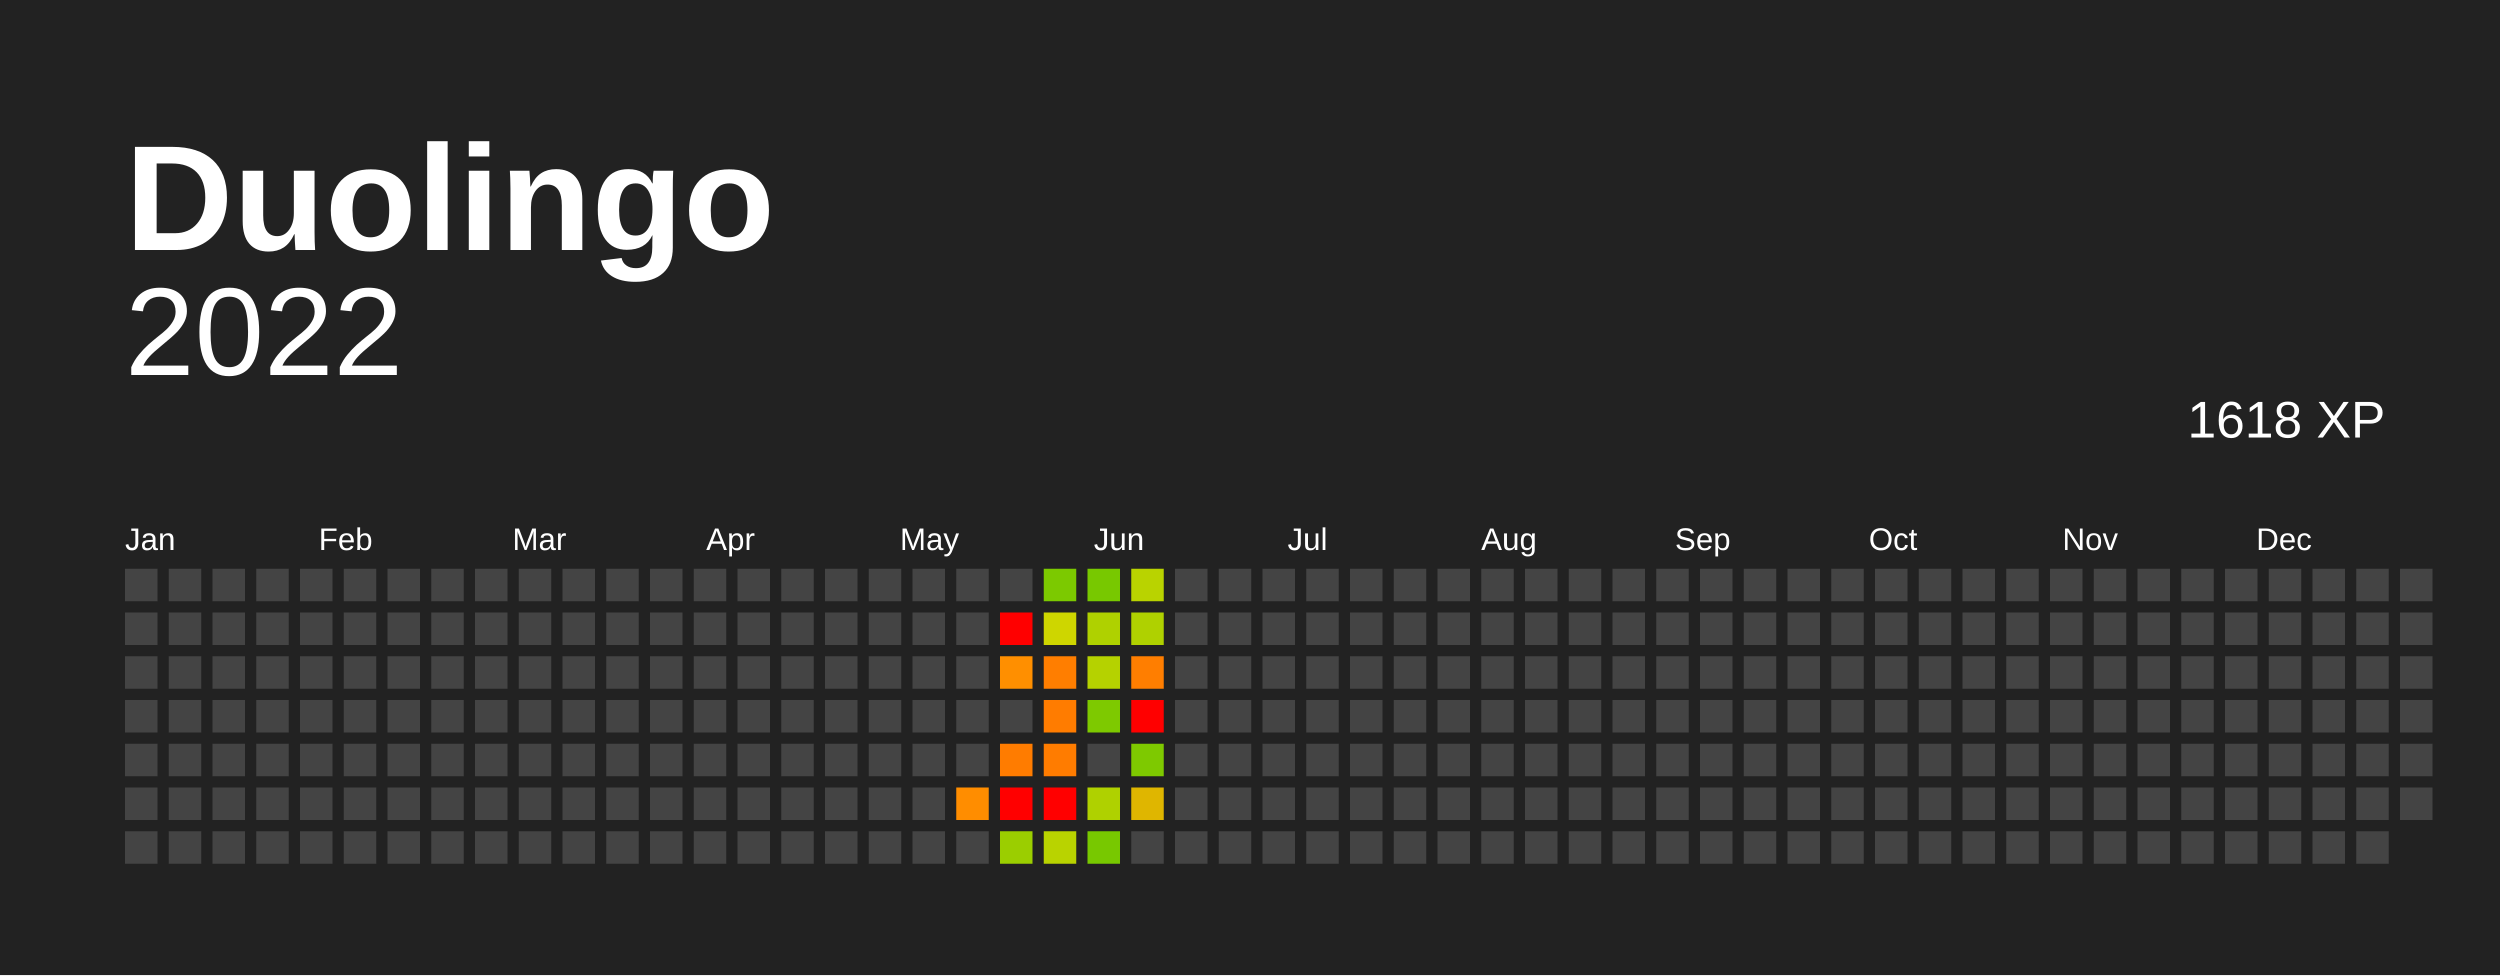
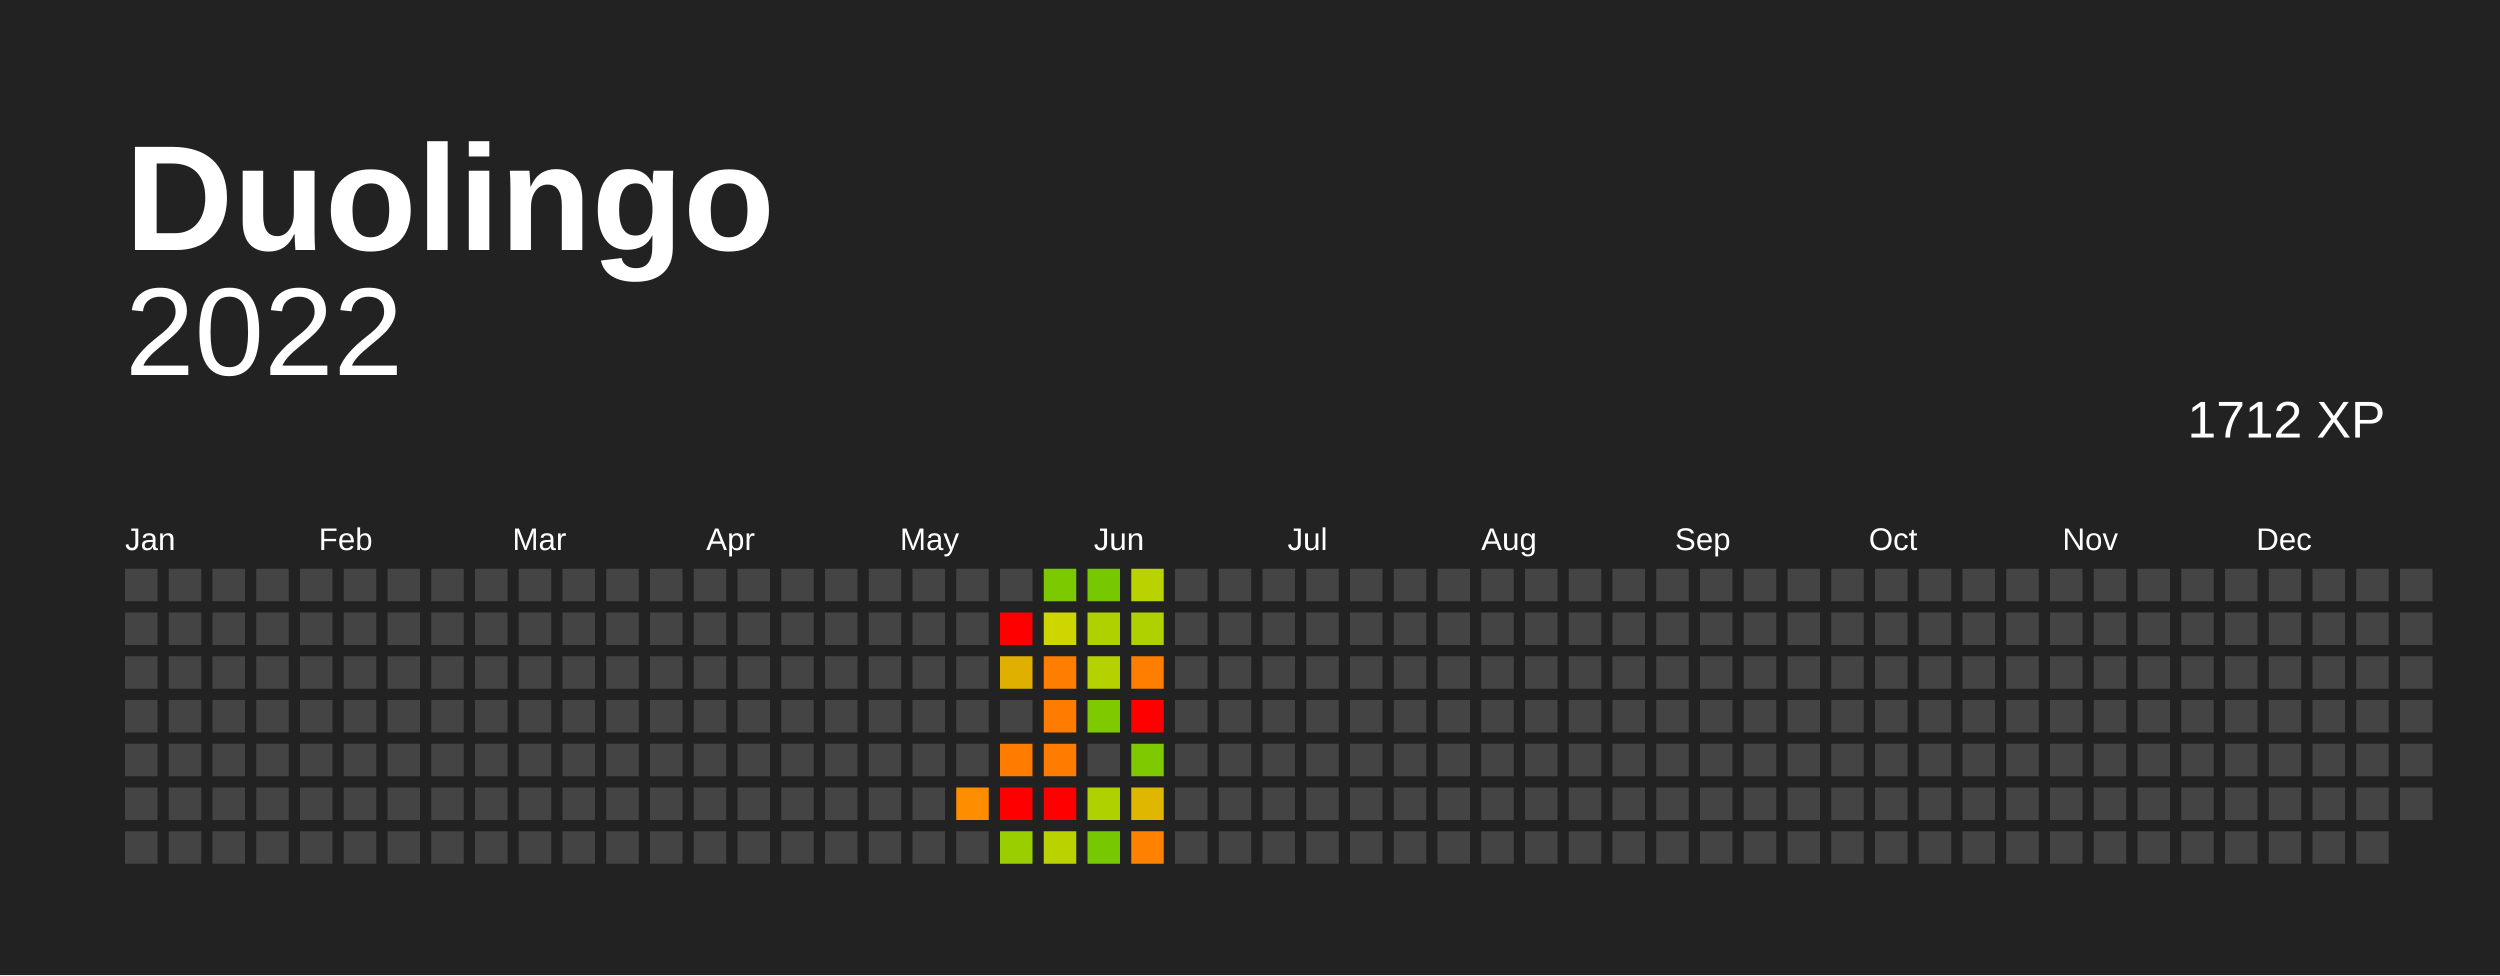
<svg xmlns="http://www.w3.org/2000/svg" baseProfile="full" height="78mm" version="1.1" viewBox="0,0,200,78" width="200mm">
  <defs />
  <rect fill="#222222" height="78" width="200" x="0" y="0" />
  <text fill="#FFFFFF" style="font-size:12px; font-family:Arial; font-weight:bold;" x="10" y="20"> Duolingo</text>
  <text alignment-baseline="hanging" fill="#FFFFFF" style="font-size:10.0px; font-family:Arial;" x="10" y="30">2022</text>
-   <text alignment-baseline="hanging" fill="#FFFFFF" style="font-size:4.125px; font-family:Arial;" x="175" y="35">1618 XP</text>
+   <text alignment-baseline="hanging" fill="#FFFFFF" style="font-size:4.125px; font-family:Arial;" x="175" y="35">1712 XP</text>
  <text fill="#FFFFFF" style="font-size:2.5px; font-family:Arial" x="10.0" y="44">Jan</text>
  <text fill="#FFFFFF" style="font-size:2.5px; font-family:Arial" x="25.5" y="44">Feb</text>
  <text fill="#FFFFFF" style="font-size:2.5px; font-family:Arial" x="41.0" y="44">Mar</text>
  <text fill="#FFFFFF" style="font-size:2.5px; font-family:Arial" x="56.5" y="44">Apr</text>
  <text fill="#FFFFFF" style="font-size:2.5px; font-family:Arial" x="72.0" y="44">May</text>
  <text fill="#FFFFFF" style="font-size:2.5px; font-family:Arial" x="87.5" y="44">Jun</text>
  <text fill="#FFFFFF" style="font-size:2.5px; font-family:Arial" x="103.0" y="44">Jul</text>
  <text fill="#FFFFFF" style="font-size:2.5px; font-family:Arial" x="118.5" y="44">Aug</text>
  <text fill="#FFFFFF" style="font-size:2.5px; font-family:Arial" x="134.0" y="44">Sep</text>
  <text fill="#FFFFFF" style="font-size:2.5px; font-family:Arial" x="149.5" y="44">Oct</text>
  <text fill="#FFFFFF" style="font-size:2.5px; font-family:Arial" x="165.0" y="44">Nov</text>
  <text fill="#FFFFFF" style="font-size:2.5px; font-family:Arial" x="180.5" y="44">Dec</text>
  <rect fill="#444444" height="2.6" width="2.6" x="10.0" y="45.5" />
  <rect fill="#444444" height="2.6" width="2.6" x="10.0" y="49.0" />
  <rect fill="#444444" height="2.6" width="2.6" x="10.0" y="52.5" />
  <rect fill="#444444" height="2.6" width="2.6" x="10.0" y="56.0" />
  <rect fill="#444444" height="2.6" width="2.6" x="10.0" y="59.5" />
  <rect fill="#444444" height="2.6" width="2.6" x="10.0" y="63.0" />
  <rect fill="#444444" height="2.6" width="2.6" x="10.0" y="66.5" />
  <rect fill="#444444" height="2.6" width="2.6" x="13.5" y="45.5" />
  <rect fill="#444444" height="2.6" width="2.6" x="13.5" y="49.0" />
  <rect fill="#444444" height="2.6" width="2.6" x="13.5" y="52.5" />
  <rect fill="#444444" height="2.6" width="2.6" x="13.5" y="56.0" />
  <rect fill="#444444" height="2.6" width="2.6" x="13.5" y="59.5" />
  <rect fill="#444444" height="2.6" width="2.6" x="13.5" y="63.0" />
  <rect fill="#444444" height="2.6" width="2.6" x="13.5" y="66.5" />
  <rect fill="#444444" height="2.6" width="2.6" x="17.0" y="45.5" />
  <rect fill="#444444" height="2.6" width="2.6" x="17.0" y="49.0" />
  <rect fill="#444444" height="2.6" width="2.6" x="17.0" y="52.5" />
  <rect fill="#444444" height="2.6" width="2.6" x="17.0" y="56.0" />
  <rect fill="#444444" height="2.6" width="2.6" x="17.0" y="59.5" />
  <rect fill="#444444" height="2.6" width="2.6" x="17.0" y="63.0" />
  <rect fill="#444444" height="2.6" width="2.6" x="17.0" y="66.5" />
  <rect fill="#444444" height="2.6" width="2.6" x="20.5" y="45.5" />
  <rect fill="#444444" height="2.6" width="2.6" x="20.5" y="49.0" />
  <rect fill="#444444" height="2.6" width="2.6" x="20.5" y="52.5" />
  <rect fill="#444444" height="2.6" width="2.6" x="20.5" y="56.0" />
  <rect fill="#444444" height="2.6" width="2.6" x="20.5" y="59.5" />
  <rect fill="#444444" height="2.6" width="2.6" x="20.5" y="63.0" />
  <rect fill="#444444" height="2.6" width="2.6" x="20.5" y="66.5" />
  <rect fill="#444444" height="2.6" width="2.6" x="24.0" y="45.5" />
  <rect fill="#444444" height="2.6" width="2.6" x="24.0" y="49.0" />
  <rect fill="#444444" height="2.6" width="2.6" x="24.0" y="52.5" />
  <rect fill="#444444" height="2.6" width="2.6" x="24.0" y="56.0" />
  <rect fill="#444444" height="2.6" width="2.6" x="24.0" y="59.5" />
  <rect fill="#444444" height="2.6" width="2.6" x="24.0" y="63.0" />
  <rect fill="#444444" height="2.6" width="2.6" x="24.0" y="66.5" />
  <rect fill="#444444" height="2.6" width="2.6" x="27.5" y="45.5" />
  <rect fill="#444444" height="2.6" width="2.6" x="27.5" y="49.0" />
  <rect fill="#444444" height="2.6" width="2.6" x="27.5" y="52.5" />
  <rect fill="#444444" height="2.6" width="2.6" x="27.5" y="56.0" />
  <rect fill="#444444" height="2.6" width="2.6" x="27.5" y="59.5" />
  <rect fill="#444444" height="2.6" width="2.6" x="27.5" y="63.0" />
  <rect fill="#444444" height="2.6" width="2.6" x="27.5" y="66.5" />
  <rect fill="#444444" height="2.6" width="2.6" x="31.0" y="45.5" />
  <rect fill="#444444" height="2.6" width="2.6" x="31.0" y="49.0" />
  <rect fill="#444444" height="2.6" width="2.6" x="31.0" y="52.5" />
  <rect fill="#444444" height="2.6" width="2.6" x="31.0" y="56.0" />
  <rect fill="#444444" height="2.6" width="2.6" x="31.0" y="59.5" />
  <rect fill="#444444" height="2.6" width="2.6" x="31.0" y="63.0" />
  <rect fill="#444444" height="2.6" width="2.6" x="31.0" y="66.5" />
  <rect fill="#444444" height="2.6" width="2.6" x="34.5" y="45.5" />
  <rect fill="#444444" height="2.6" width="2.6" x="34.5" y="49.0" />
  <rect fill="#444444" height="2.6" width="2.6" x="34.5" y="52.5" />
  <rect fill="#444444" height="2.6" width="2.6" x="34.5" y="56.0" />
  <rect fill="#444444" height="2.6" width="2.6" x="34.5" y="59.5" />
  <rect fill="#444444" height="2.6" width="2.6" x="34.5" y="63.0" />
  <rect fill="#444444" height="2.6" width="2.6" x="34.5" y="66.5" />
  <rect fill="#444444" height="2.6" width="2.6" x="38.0" y="45.5" />
  <rect fill="#444444" height="2.6" width="2.6" x="38.0" y="49.0" />
  <rect fill="#444444" height="2.6" width="2.6" x="38.0" y="52.5" />
  <rect fill="#444444" height="2.6" width="2.6" x="38.0" y="56.0" />
  <rect fill="#444444" height="2.6" width="2.6" x="38.0" y="59.5" />
  <rect fill="#444444" height="2.6" width="2.6" x="38.0" y="63.0" />
  <rect fill="#444444" height="2.6" width="2.6" x="38.0" y="66.5" />
  <rect fill="#444444" height="2.6" width="2.6" x="41.5" y="45.5" />
  <rect fill="#444444" height="2.6" width="2.6" x="41.5" y="49.0" />
  <rect fill="#444444" height="2.6" width="2.6" x="41.5" y="52.5" />
  <rect fill="#444444" height="2.6" width="2.6" x="41.5" y="56.0" />
  <rect fill="#444444" height="2.6" width="2.6" x="41.5" y="59.5" />
  <rect fill="#444444" height="2.6" width="2.6" x="41.5" y="63.0" />
  <rect fill="#444444" height="2.6" width="2.6" x="41.5" y="66.5" />
  <rect fill="#444444" height="2.6" width="2.6" x="45.0" y="45.5" />
  <rect fill="#444444" height="2.6" width="2.6" x="45.0" y="49.0" />
  <rect fill="#444444" height="2.6" width="2.6" x="45.0" y="52.5" />
  <rect fill="#444444" height="2.6" width="2.6" x="45.0" y="56.0" />
  <rect fill="#444444" height="2.6" width="2.6" x="45.0" y="59.5" />
  <rect fill="#444444" height="2.6" width="2.6" x="45.0" y="63.0" />
  <rect fill="#444444" height="2.6" width="2.6" x="45.0" y="66.5" />
  <rect fill="#444444" height="2.6" width="2.6" x="48.5" y="45.5" />
  <rect fill="#444444" height="2.6" width="2.6" x="48.5" y="49.0" />
  <rect fill="#444444" height="2.6" width="2.6" x="48.5" y="52.5" />
  <rect fill="#444444" height="2.6" width="2.6" x="48.5" y="56.0" />
  <rect fill="#444444" height="2.6" width="2.6" x="48.5" y="59.5" />
  <rect fill="#444444" height="2.6" width="2.6" x="48.5" y="63.0" />
  <rect fill="#444444" height="2.6" width="2.6" x="48.5" y="66.5" />
  <rect fill="#444444" height="2.6" width="2.6" x="52.0" y="45.5" />
  <rect fill="#444444" height="2.6" width="2.6" x="52.0" y="49.0" />
  <rect fill="#444444" height="2.6" width="2.6" x="52.0" y="52.5" />
  <rect fill="#444444" height="2.6" width="2.6" x="52.0" y="56.0" />
  <rect fill="#444444" height="2.6" width="2.6" x="52.0" y="59.5" />
  <rect fill="#444444" height="2.6" width="2.6" x="52.0" y="63.0" />
  <rect fill="#444444" height="2.6" width="2.6" x="52.0" y="66.5" />
  <rect fill="#444444" height="2.6" width="2.6" x="55.5" y="45.5" />
  <rect fill="#444444" height="2.6" width="2.6" x="55.5" y="49.0" />
  <rect fill="#444444" height="2.6" width="2.6" x="55.5" y="52.5" />
  <rect fill="#444444" height="2.6" width="2.6" x="55.5" y="56.0" />
  <rect fill="#444444" height="2.6" width="2.6" x="55.5" y="59.5" />
  <rect fill="#444444" height="2.6" width="2.6" x="55.5" y="63.0" />
  <rect fill="#444444" height="2.6" width="2.6" x="55.5" y="66.5" />
  <rect fill="#444444" height="2.6" width="2.6" x="59.0" y="45.5" />
  <rect fill="#444444" height="2.6" width="2.6" x="59.0" y="49.0" />
  <rect fill="#444444" height="2.6" width="2.6" x="59.0" y="52.5" />
  <rect fill="#444444" height="2.6" width="2.6" x="59.0" y="56.0" />
  <rect fill="#444444" height="2.6" width="2.6" x="59.0" y="59.5" />
  <rect fill="#444444" height="2.6" width="2.6" x="59.0" y="63.0" />
  <rect fill="#444444" height="2.6" width="2.6" x="59.0" y="66.5" />
  <rect fill="#444444" height="2.6" width="2.6" x="62.5" y="45.5" />
  <rect fill="#444444" height="2.6" width="2.6" x="62.5" y="49.0" />
  <rect fill="#444444" height="2.6" width="2.6" x="62.5" y="52.5" />
  <rect fill="#444444" height="2.6" width="2.6" x="62.5" y="56.0" />
  <rect fill="#444444" height="2.6" width="2.6" x="62.5" y="59.5" />
  <rect fill="#444444" height="2.6" width="2.6" x="62.5" y="63.0" />
  <rect fill="#444444" height="2.6" width="2.6" x="62.5" y="66.5" />
  <rect fill="#444444" height="2.6" width="2.6" x="66.0" y="45.5" />
  <rect fill="#444444" height="2.6" width="2.6" x="66.0" y="49.0" />
  <rect fill="#444444" height="2.6" width="2.6" x="66.0" y="52.5" />
  <rect fill="#444444" height="2.6" width="2.6" x="66.0" y="56.0" />
  <rect fill="#444444" height="2.6" width="2.6" x="66.0" y="59.5" />
  <rect fill="#444444" height="2.6" width="2.6" x="66.0" y="63.0" />
  <rect fill="#444444" height="2.6" width="2.6" x="66.0" y="66.5" />
  <rect fill="#444444" height="2.6" width="2.6" x="69.5" y="45.5" />
  <rect fill="#444444" height="2.6" width="2.6" x="69.5" y="49.0" />
  <rect fill="#444444" height="2.6" width="2.6" x="69.5" y="52.5" />
  <rect fill="#444444" height="2.6" width="2.6" x="69.5" y="56.0" />
  <rect fill="#444444" height="2.6" width="2.6" x="69.5" y="59.5" />
  <rect fill="#444444" height="2.6" width="2.6" x="69.5" y="63.0" />
  <rect fill="#444444" height="2.6" width="2.6" x="69.5" y="66.5" />
  <rect fill="#444444" height="2.6" width="2.6" x="73.0" y="45.5" />
  <rect fill="#444444" height="2.6" width="2.6" x="73.0" y="49.0" />
  <rect fill="#444444" height="2.6" width="2.6" x="73.0" y="52.5" />
  <rect fill="#444444" height="2.6" width="2.6" x="73.0" y="56.0" />
  <rect fill="#444444" height="2.6" width="2.6" x="73.0" y="59.5" />
  <rect fill="#444444" height="2.6" width="2.6" x="73.0" y="63.0" />
  <rect fill="#444444" height="2.6" width="2.6" x="73.0" y="66.5" />
  <rect fill="#444444" height="2.6" width="2.6" x="76.5" y="45.5" />
  <rect fill="#444444" height="2.6" width="2.6" x="76.5" y="49.0" />
  <rect fill="#444444" height="2.6" width="2.6" x="76.5" y="52.5" />
  <rect fill="#444444" height="2.6" width="2.6" x="76.5" y="56.0" />
  <rect fill="#444444" height="2.6" width="2.6" x="76.5" y="59.5" />
  <rect fill="#ff8d00" height="2.6" width="2.6" x="76.5" y="63.0" />
  <rect fill="#444444" height="2.6" width="2.6" x="76.5" y="66.5" />
  <rect fill="#444444" height="2.6" width="2.6" x="80.0" y="45.5" />
  <rect fill="red" height="2.6" width="2.6" x="80.0" y="49.0" />
-   <rect fill="#ff8f00" height="2.6" width="2.6" x="80.0" y="52.5" />
+   <rect fill="#e0b000" height="2.6" width="2.6" x="80.0" y="52.5" />
  <rect fill="#444444" height="2.6" width="2.6" x="80.0" y="56.0" />
  <rect fill="#ff7c00" height="2.6" width="2.6" x="80.0" y="59.5" />
  <rect fill="red" height="2.6" width="2.6" x="80.0" y="63.0" />
  <rect fill="#9bce00" height="2.6" width="2.6" x="80.0" y="66.5" />
  <rect fill="#7cc900" height="2.6" width="2.6" x="83.5" y="45.5" />
  <rect fill="#ced600" height="2.6" width="2.6" x="83.5" y="49.0" />
  <rect fill="#ff7e00" height="2.6" width="2.6" x="83.5" y="52.5" />
  <rect fill="#ff7c00" height="2.6" width="2.6" x="83.5" y="56.0" />
  <rect fill="#ff7c00" height="2.6" width="2.6" x="83.5" y="59.5" />
  <rect fill="red" height="2.6" width="2.6" x="83.5" y="63.0" />
  <rect fill="#b9d300" height="2.6" width="2.6" x="83.5" y="66.5" />
  <rect fill="#78c800" height="2.6" width="2.6" x="87.0" y="45.5" />
  <rect fill="#afd100" height="2.6" width="2.6" x="87.0" y="49.0" />
  <rect fill="#b5d200" height="2.6" width="2.6" x="87.0" y="52.5" />
  <rect fill="#7ec900" height="2.6" width="2.6" x="87.0" y="56.0" />
  <rect fill="#444444" height="2.6" width="2.6" x="87.0" y="59.5" />
  <rect fill="#afd100" height="2.6" width="2.6" x="87.0" y="63.0" />
  <rect fill="#78c800" height="2.6" width="2.6" x="87.0" y="66.5" />
  <rect fill="#b9d300" height="2.6" width="2.6" x="90.5" y="45.5" />
  <rect fill="#afd100" height="2.6" width="2.6" x="90.5" y="49.0" />
  <rect fill="#ff7e00" height="2.6" width="2.6" x="90.5" y="52.5" />
  <rect fill="red" height="2.6" width="2.6" x="90.5" y="56.0" />
  <rect fill="#7ec900" height="2.6" width="2.6" x="90.5" y="59.5" />
  <rect fill="#dfb600" height="2.6" width="2.6" x="90.5" y="63.0" />
-   <rect fill="#444444" height="2.6" width="2.6" x="90.5" y="66.5" />
+   <rect fill="#ff8100" height="2.6" width="2.6" x="90.5" y="66.5" />
  <rect fill="#444444" height="2.6" width="2.6" x="94.0" y="45.5" />
  <rect fill="#444444" height="2.6" width="2.6" x="94.0" y="49.0" />
  <rect fill="#444444" height="2.6" width="2.6" x="94.0" y="52.5" />
  <rect fill="#444444" height="2.6" width="2.6" x="94.0" y="56.0" />
  <rect fill="#444444" height="2.6" width="2.6" x="94.0" y="59.5" />
  <rect fill="#444444" height="2.6" width="2.6" x="94.0" y="63.0" />
  <rect fill="#444444" height="2.6" width="2.6" x="94.0" y="66.5" />
  <rect fill="#444444" height="2.6" width="2.6" x="97.5" y="45.5" />
  <rect fill="#444444" height="2.6" width="2.6" x="97.5" y="49.0" />
  <rect fill="#444444" height="2.6" width="2.6" x="97.5" y="52.5" />
  <rect fill="#444444" height="2.6" width="2.6" x="97.5" y="56.0" />
  <rect fill="#444444" height="2.6" width="2.6" x="97.5" y="59.5" />
  <rect fill="#444444" height="2.6" width="2.6" x="97.5" y="63.0" />
  <rect fill="#444444" height="2.6" width="2.6" x="97.5" y="66.5" />
  <rect fill="#444444" height="2.6" width="2.6" x="101.0" y="45.5" />
  <rect fill="#444444" height="2.6" width="2.6" x="101.0" y="49.0" />
  <rect fill="#444444" height="2.6" width="2.6" x="101.0" y="52.5" />
  <rect fill="#444444" height="2.6" width="2.6" x="101.0" y="56.0" />
  <rect fill="#444444" height="2.6" width="2.6" x="101.0" y="59.5" />
  <rect fill="#444444" height="2.6" width="2.6" x="101.0" y="63.0" />
  <rect fill="#444444" height="2.6" width="2.6" x="101.0" y="66.5" />
  <rect fill="#444444" height="2.6" width="2.6" x="104.5" y="45.5" />
  <rect fill="#444444" height="2.6" width="2.6" x="104.5" y="49.0" />
  <rect fill="#444444" height="2.6" width="2.6" x="104.5" y="52.5" />
  <rect fill="#444444" height="2.6" width="2.6" x="104.5" y="56.0" />
  <rect fill="#444444" height="2.6" width="2.6" x="104.5" y="59.5" />
  <rect fill="#444444" height="2.6" width="2.6" x="104.5" y="63.0" />
  <rect fill="#444444" height="2.6" width="2.6" x="104.5" y="66.5" />
  <rect fill="#444444" height="2.6" width="2.6" x="108.0" y="45.5" />
  <rect fill="#444444" height="2.6" width="2.6" x="108.0" y="49.0" />
  <rect fill="#444444" height="2.6" width="2.6" x="108.0" y="52.5" />
  <rect fill="#444444" height="2.6" width="2.6" x="108.0" y="56.0" />
  <rect fill="#444444" height="2.6" width="2.6" x="108.0" y="59.5" />
  <rect fill="#444444" height="2.6" width="2.6" x="108.0" y="63.0" />
  <rect fill="#444444" height="2.6" width="2.6" x="108.0" y="66.5" />
  <rect fill="#444444" height="2.6" width="2.6" x="111.5" y="45.5" />
  <rect fill="#444444" height="2.6" width="2.6" x="111.5" y="49.0" />
  <rect fill="#444444" height="2.6" width="2.6" x="111.5" y="52.5" />
  <rect fill="#444444" height="2.6" width="2.6" x="111.5" y="56.0" />
  <rect fill="#444444" height="2.6" width="2.6" x="111.5" y="59.5" />
  <rect fill="#444444" height="2.6" width="2.6" x="111.5" y="63.0" />
  <rect fill="#444444" height="2.6" width="2.6" x="111.5" y="66.5" />
  <rect fill="#444444" height="2.6" width="2.6" x="115.0" y="45.5" />
  <rect fill="#444444" height="2.6" width="2.6" x="115.0" y="49.0" />
  <rect fill="#444444" height="2.6" width="2.6" x="115.0" y="52.5" />
  <rect fill="#444444" height="2.6" width="2.6" x="115.0" y="56.0" />
  <rect fill="#444444" height="2.6" width="2.6" x="115.0" y="59.5" />
  <rect fill="#444444" height="2.6" width="2.6" x="115.0" y="63.0" />
  <rect fill="#444444" height="2.6" width="2.6" x="115.0" y="66.5" />
  <rect fill="#444444" height="2.6" width="2.6" x="118.5" y="45.5" />
  <rect fill="#444444" height="2.6" width="2.6" x="118.5" y="49.0" />
  <rect fill="#444444" height="2.6" width="2.6" x="118.5" y="52.5" />
  <rect fill="#444444" height="2.6" width="2.6" x="118.5" y="56.0" />
  <rect fill="#444444" height="2.6" width="2.6" x="118.5" y="59.5" />
  <rect fill="#444444" height="2.6" width="2.6" x="118.5" y="63.0" />
  <rect fill="#444444" height="2.6" width="2.6" x="118.5" y="66.5" />
  <rect fill="#444444" height="2.6" width="2.6" x="122.0" y="45.5" />
  <rect fill="#444444" height="2.6" width="2.6" x="122.0" y="49.0" />
  <rect fill="#444444" height="2.6" width="2.6" x="122.0" y="52.5" />
  <rect fill="#444444" height="2.6" width="2.6" x="122.0" y="56.0" />
  <rect fill="#444444" height="2.6" width="2.6" x="122.0" y="59.5" />
  <rect fill="#444444" height="2.6" width="2.6" x="122.0" y="63.0" />
  <rect fill="#444444" height="2.6" width="2.6" x="122.0" y="66.5" />
  <rect fill="#444444" height="2.6" width="2.6" x="125.5" y="45.5" />
  <rect fill="#444444" height="2.6" width="2.6" x="125.5" y="49.0" />
  <rect fill="#444444" height="2.6" width="2.6" x="125.5" y="52.5" />
  <rect fill="#444444" height="2.6" width="2.6" x="125.5" y="56.0" />
  <rect fill="#444444" height="2.6" width="2.6" x="125.5" y="59.5" />
  <rect fill="#444444" height="2.6" width="2.6" x="125.5" y="63.0" />
  <rect fill="#444444" height="2.6" width="2.6" x="125.5" y="66.5" />
  <rect fill="#444444" height="2.6" width="2.6" x="129.0" y="45.5" />
  <rect fill="#444444" height="2.6" width="2.6" x="129.0" y="49.0" />
  <rect fill="#444444" height="2.6" width="2.6" x="129.0" y="52.5" />
  <rect fill="#444444" height="2.6" width="2.6" x="129.0" y="56.0" />
  <rect fill="#444444" height="2.6" width="2.6" x="129.0" y="59.5" />
  <rect fill="#444444" height="2.6" width="2.6" x="129.0" y="63.0" />
  <rect fill="#444444" height="2.6" width="2.6" x="129.0" y="66.5" />
  <rect fill="#444444" height="2.6" width="2.6" x="132.5" y="45.5" />
  <rect fill="#444444" height="2.6" width="2.6" x="132.5" y="49.0" />
  <rect fill="#444444" height="2.6" width="2.6" x="132.5" y="52.5" />
  <rect fill="#444444" height="2.6" width="2.6" x="132.5" y="56.0" />
  <rect fill="#444444" height="2.6" width="2.6" x="132.5" y="59.5" />
  <rect fill="#444444" height="2.6" width="2.6" x="132.5" y="63.0" />
  <rect fill="#444444" height="2.6" width="2.6" x="132.5" y="66.5" />
  <rect fill="#444444" height="2.6" width="2.6" x="136.0" y="45.5" />
  <rect fill="#444444" height="2.6" width="2.6" x="136.0" y="49.0" />
  <rect fill="#444444" height="2.6" width="2.6" x="136.0" y="52.5" />
  <rect fill="#444444" height="2.6" width="2.6" x="136.0" y="56.0" />
  <rect fill="#444444" height="2.6" width="2.6" x="136.0" y="59.5" />
  <rect fill="#444444" height="2.6" width="2.6" x="136.0" y="63.0" />
  <rect fill="#444444" height="2.6" width="2.6" x="136.0" y="66.5" />
  <rect fill="#444444" height="2.6" width="2.6" x="139.5" y="45.5" />
  <rect fill="#444444" height="2.6" width="2.6" x="139.5" y="49.0" />
  <rect fill="#444444" height="2.6" width="2.6" x="139.5" y="52.5" />
  <rect fill="#444444" height="2.6" width="2.6" x="139.5" y="56.0" />
  <rect fill="#444444" height="2.6" width="2.6" x="139.5" y="59.5" />
  <rect fill="#444444" height="2.6" width="2.6" x="139.5" y="63.0" />
  <rect fill="#444444" height="2.6" width="2.6" x="139.5" y="66.5" />
  <rect fill="#444444" height="2.6" width="2.6" x="143.0" y="45.5" />
  <rect fill="#444444" height="2.6" width="2.6" x="143.0" y="49.0" />
  <rect fill="#444444" height="2.6" width="2.6" x="143.0" y="52.5" />
  <rect fill="#444444" height="2.6" width="2.6" x="143.0" y="56.0" />
  <rect fill="#444444" height="2.6" width="2.6" x="143.0" y="59.5" />
  <rect fill="#444444" height="2.6" width="2.6" x="143.0" y="63.0" />
  <rect fill="#444444" height="2.6" width="2.6" x="143.0" y="66.5" />
  <rect fill="#444444" height="2.6" width="2.6" x="146.5" y="45.5" />
  <rect fill="#444444" height="2.6" width="2.6" x="146.5" y="49.0" />
  <rect fill="#444444" height="2.6" width="2.6" x="146.5" y="52.5" />
  <rect fill="#444444" height="2.6" width="2.6" x="146.5" y="56.0" />
  <rect fill="#444444" height="2.6" width="2.6" x="146.5" y="59.5" />
  <rect fill="#444444" height="2.6" width="2.6" x="146.5" y="63.0" />
  <rect fill="#444444" height="2.6" width="2.6" x="146.5" y="66.5" />
  <rect fill="#444444" height="2.6" width="2.6" x="150.0" y="45.5" />
  <rect fill="#444444" height="2.6" width="2.6" x="150.0" y="49.0" />
  <rect fill="#444444" height="2.6" width="2.6" x="150.0" y="52.5" />
  <rect fill="#444444" height="2.6" width="2.6" x="150.0" y="56.0" />
  <rect fill="#444444" height="2.6" width="2.6" x="150.0" y="59.5" />
  <rect fill="#444444" height="2.6" width="2.6" x="150.0" y="63.0" />
  <rect fill="#444444" height="2.6" width="2.6" x="150.0" y="66.5" />
  <rect fill="#444444" height="2.6" width="2.6" x="153.5" y="45.5" />
  <rect fill="#444444" height="2.6" width="2.6" x="153.5" y="49.0" />
  <rect fill="#444444" height="2.6" width="2.6" x="153.5" y="52.5" />
  <rect fill="#444444" height="2.6" width="2.6" x="153.5" y="56.0" />
  <rect fill="#444444" height="2.6" width="2.6" x="153.5" y="59.5" />
  <rect fill="#444444" height="2.6" width="2.6" x="153.5" y="63.0" />
  <rect fill="#444444" height="2.6" width="2.6" x="153.5" y="66.5" />
  <rect fill="#444444" height="2.6" width="2.6" x="157.0" y="45.5" />
  <rect fill="#444444" height="2.6" width="2.6" x="157.0" y="49.0" />
  <rect fill="#444444" height="2.6" width="2.6" x="157.0" y="52.5" />
  <rect fill="#444444" height="2.6" width="2.6" x="157.0" y="56.0" />
  <rect fill="#444444" height="2.6" width="2.6" x="157.0" y="59.5" />
  <rect fill="#444444" height="2.6" width="2.6" x="157.0" y="63.0" />
  <rect fill="#444444" height="2.6" width="2.6" x="157.0" y="66.5" />
  <rect fill="#444444" height="2.6" width="2.6" x="160.5" y="45.5" />
  <rect fill="#444444" height="2.6" width="2.6" x="160.5" y="49.0" />
  <rect fill="#444444" height="2.6" width="2.6" x="160.5" y="52.5" />
  <rect fill="#444444" height="2.6" width="2.6" x="160.5" y="56.0" />
  <rect fill="#444444" height="2.6" width="2.6" x="160.5" y="59.5" />
  <rect fill="#444444" height="2.6" width="2.6" x="160.5" y="63.0" />
  <rect fill="#444444" height="2.6" width="2.6" x="160.5" y="66.5" />
  <rect fill="#444444" height="2.6" width="2.6" x="164.0" y="45.5" />
  <rect fill="#444444" height="2.6" width="2.6" x="164.0" y="49.0" />
  <rect fill="#444444" height="2.6" width="2.6" x="164.0" y="52.5" />
  <rect fill="#444444" height="2.6" width="2.6" x="164.0" y="56.0" />
  <rect fill="#444444" height="2.6" width="2.6" x="164.0" y="59.5" />
  <rect fill="#444444" height="2.6" width="2.6" x="164.0" y="63.0" />
  <rect fill="#444444" height="2.6" width="2.6" x="164.0" y="66.5" />
  <rect fill="#444444" height="2.6" width="2.6" x="167.5" y="45.5" />
  <rect fill="#444444" height="2.6" width="2.6" x="167.5" y="49.0" />
  <rect fill="#444444" height="2.6" width="2.6" x="167.5" y="52.5" />
  <rect fill="#444444" height="2.6" width="2.6" x="167.5" y="56.0" />
  <rect fill="#444444" height="2.6" width="2.6" x="167.5" y="59.5" />
  <rect fill="#444444" height="2.6" width="2.6" x="167.5" y="63.0" />
  <rect fill="#444444" height="2.6" width="2.6" x="167.5" y="66.5" />
  <rect fill="#444444" height="2.6" width="2.6" x="171.0" y="45.5" />
  <rect fill="#444444" height="2.6" width="2.6" x="171.0" y="49.0" />
  <rect fill="#444444" height="2.6" width="2.6" x="171.0" y="52.5" />
  <rect fill="#444444" height="2.6" width="2.6" x="171.0" y="56.0" />
  <rect fill="#444444" height="2.6" width="2.6" x="171.0" y="59.5" />
  <rect fill="#444444" height="2.6" width="2.6" x="171.0" y="63.0" />
  <rect fill="#444444" height="2.6" width="2.6" x="171.0" y="66.5" />
  <rect fill="#444444" height="2.6" width="2.6" x="174.5" y="45.5" />
  <rect fill="#444444" height="2.6" width="2.6" x="174.5" y="49.0" />
  <rect fill="#444444" height="2.6" width="2.6" x="174.5" y="52.5" />
  <rect fill="#444444" height="2.6" width="2.6" x="174.5" y="56.0" />
  <rect fill="#444444" height="2.6" width="2.6" x="174.5" y="59.5" />
  <rect fill="#444444" height="2.6" width="2.6" x="174.5" y="63.0" />
  <rect fill="#444444" height="2.6" width="2.6" x="174.5" y="66.5" />
  <rect fill="#444444" height="2.6" width="2.6" x="178.0" y="45.5" />
  <rect fill="#444444" height="2.6" width="2.6" x="178.0" y="49.0" />
  <rect fill="#444444" height="2.6" width="2.6" x="178.0" y="52.5" />
  <rect fill="#444444" height="2.6" width="2.6" x="178.0" y="56.0" />
  <rect fill="#444444" height="2.6" width="2.6" x="178.0" y="59.5" />
  <rect fill="#444444" height="2.6" width="2.6" x="178.0" y="63.0" />
  <rect fill="#444444" height="2.6" width="2.6" x="178.0" y="66.5" />
  <rect fill="#444444" height="2.6" width="2.6" x="181.5" y="45.5" />
  <rect fill="#444444" height="2.6" width="2.6" x="181.5" y="49.0" />
  <rect fill="#444444" height="2.6" width="2.6" x="181.5" y="52.5" />
  <rect fill="#444444" height="2.6" width="2.6" x="181.5" y="56.0" />
  <rect fill="#444444" height="2.6" width="2.6" x="181.5" y="59.5" />
  <rect fill="#444444" height="2.6" width="2.6" x="181.5" y="63.0" />
  <rect fill="#444444" height="2.6" width="2.6" x="181.5" y="66.5" />
  <rect fill="#444444" height="2.6" width="2.6" x="185.0" y="45.5" />
  <rect fill="#444444" height="2.6" width="2.6" x="185.0" y="49.0" />
  <rect fill="#444444" height="2.6" width="2.6" x="185.0" y="52.5" />
  <rect fill="#444444" height="2.6" width="2.6" x="185.0" y="56.0" />
  <rect fill="#444444" height="2.6" width="2.6" x="185.0" y="59.5" />
  <rect fill="#444444" height="2.6" width="2.6" x="185.0" y="63.0" />
  <rect fill="#444444" height="2.6" width="2.6" x="185.0" y="66.5" />
  <rect fill="#444444" height="2.6" width="2.6" x="188.5" y="45.5" />
  <rect fill="#444444" height="2.6" width="2.6" x="188.5" y="49.0" />
  <rect fill="#444444" height="2.6" width="2.6" x="188.5" y="52.5" />
  <rect fill="#444444" height="2.6" width="2.6" x="188.5" y="56.0" />
  <rect fill="#444444" height="2.6" width="2.6" x="188.5" y="59.5" />
  <rect fill="#444444" height="2.6" width="2.6" x="188.5" y="63.0" />
  <rect fill="#444444" height="2.6" width="2.6" x="188.5" y="66.5" />
  <rect fill="#444444" height="2.6" width="2.6" x="192.0" y="45.5" />
  <rect fill="#444444" height="2.6" width="2.6" x="192.0" y="49.0" />
  <rect fill="#444444" height="2.6" width="2.6" x="192.0" y="52.5" />
  <rect fill="#444444" height="2.6" width="2.6" x="192.0" y="56.0" />
  <rect fill="#444444" height="2.6" width="2.6" x="192.0" y="59.5" />
  <rect fill="#444444" height="2.6" width="2.6" x="192.0" y="63.0" />
</svg>
